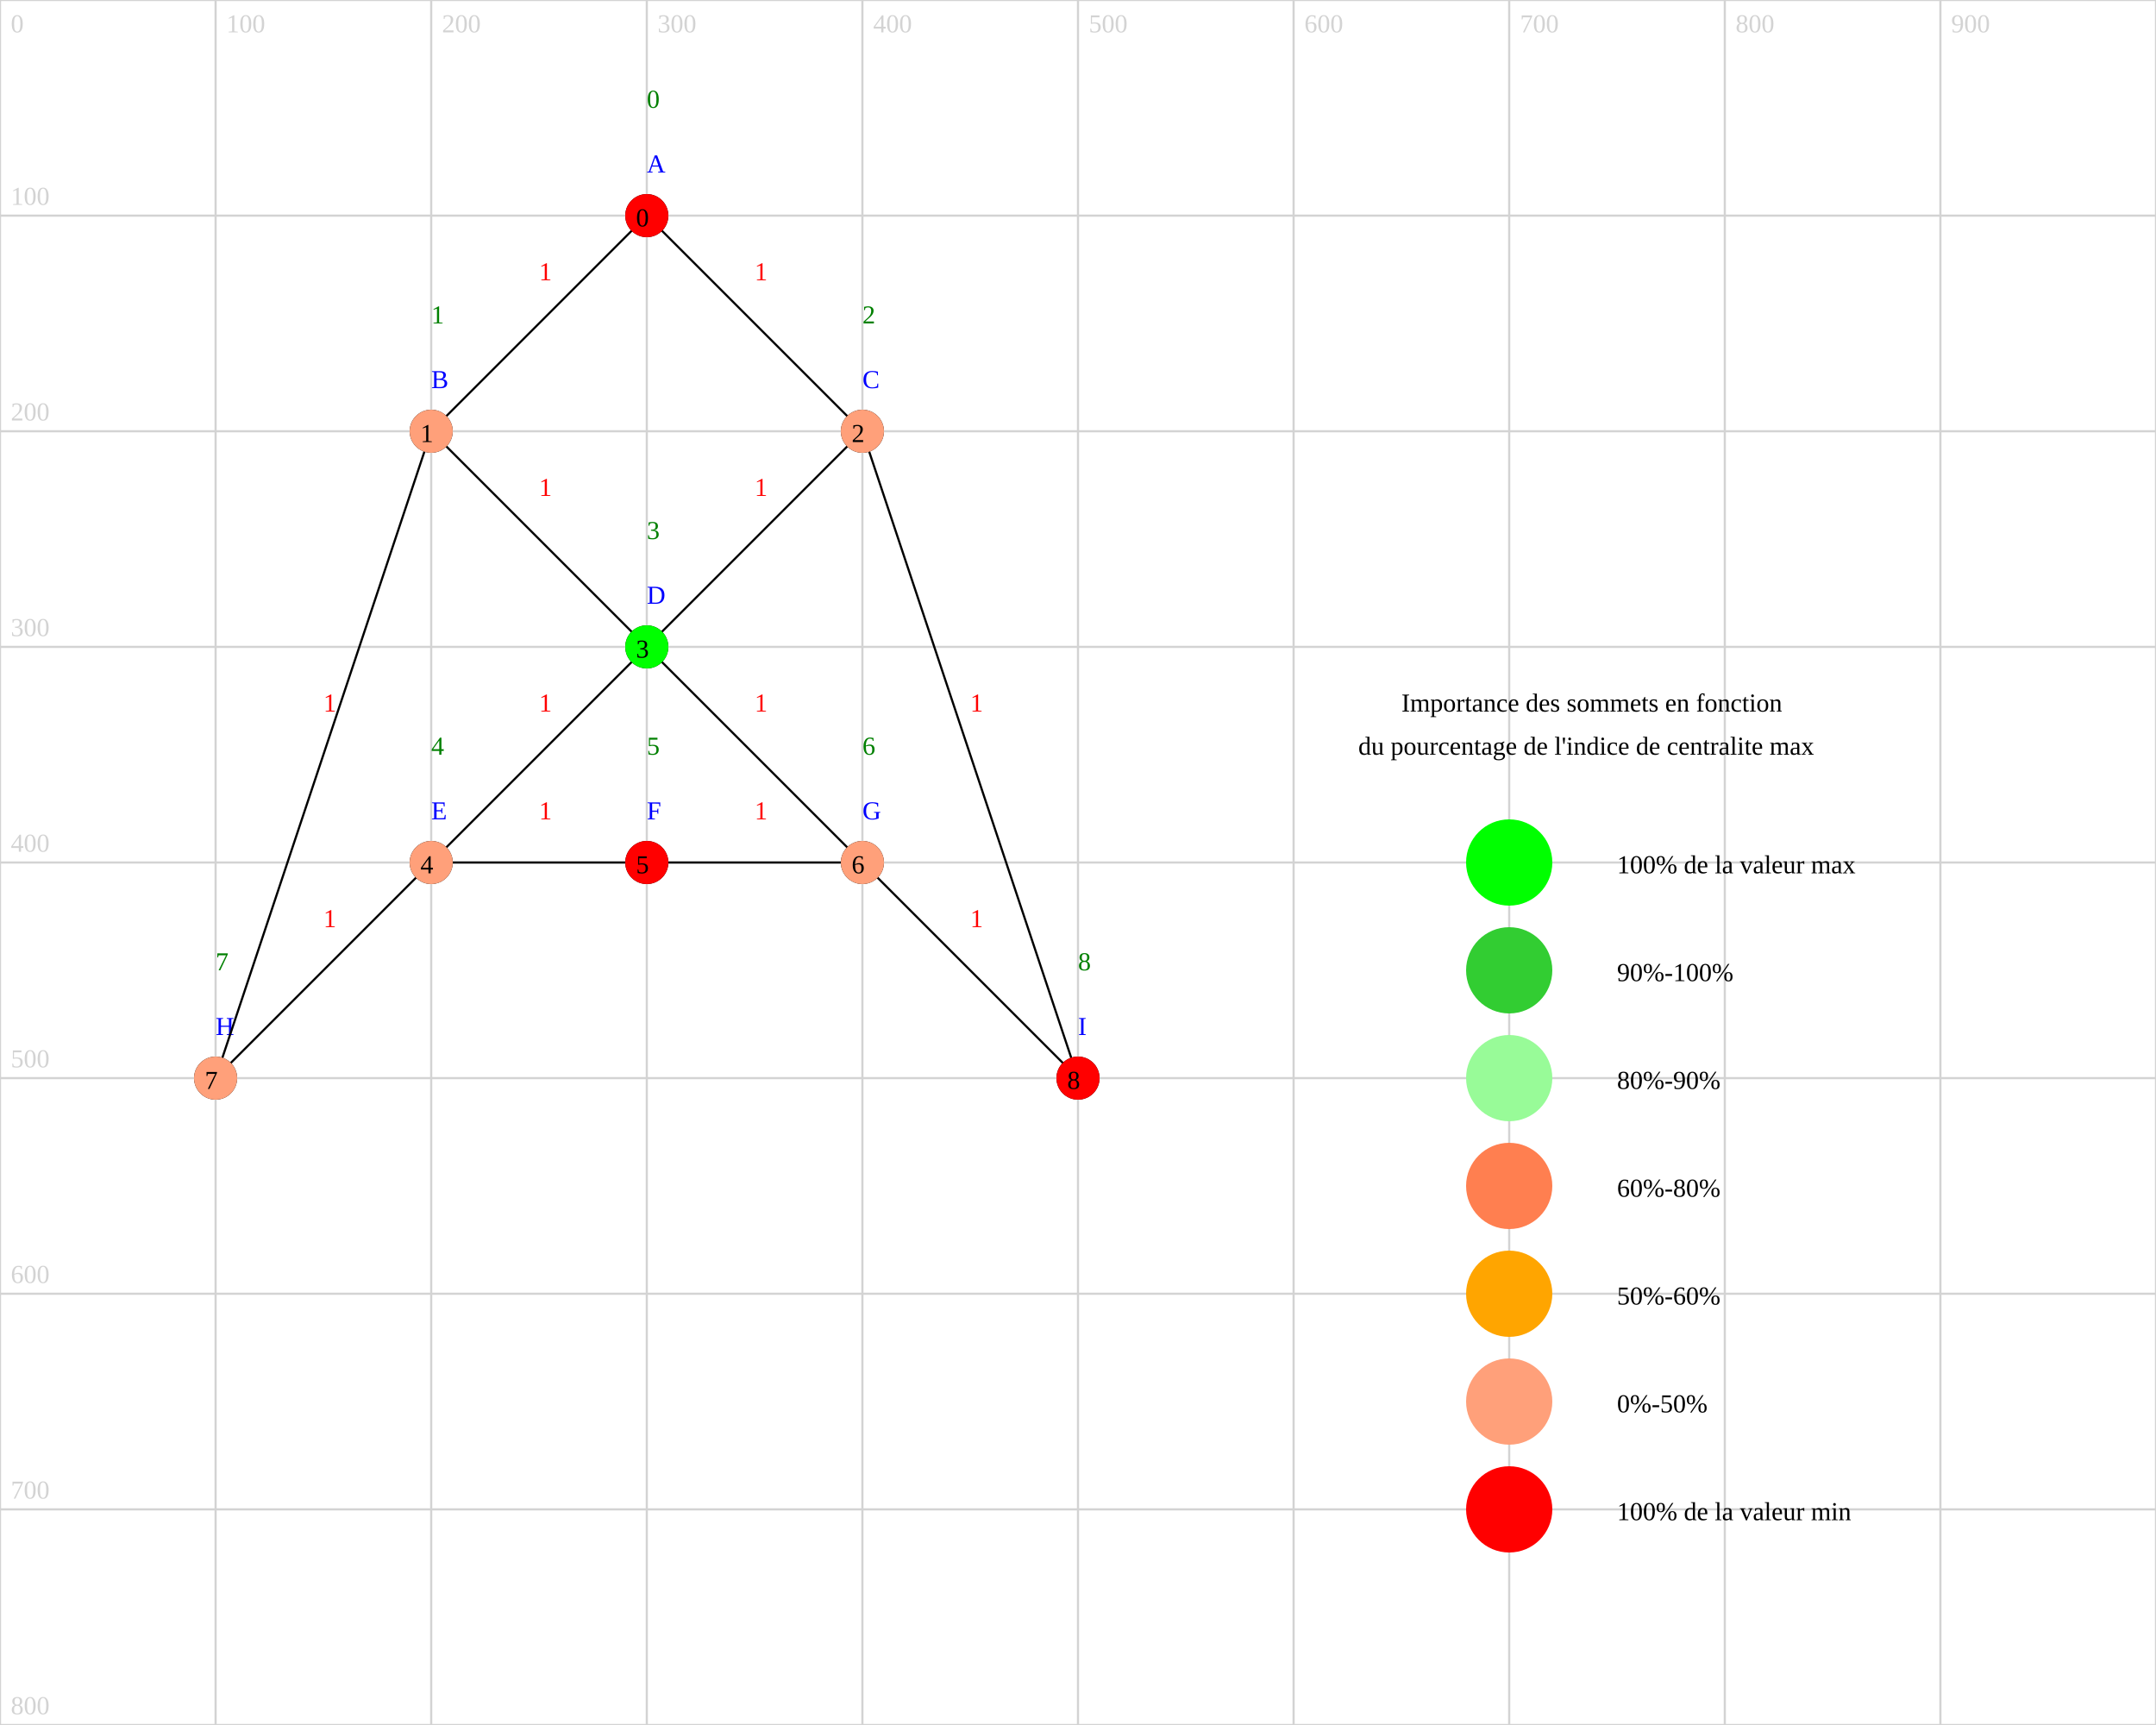
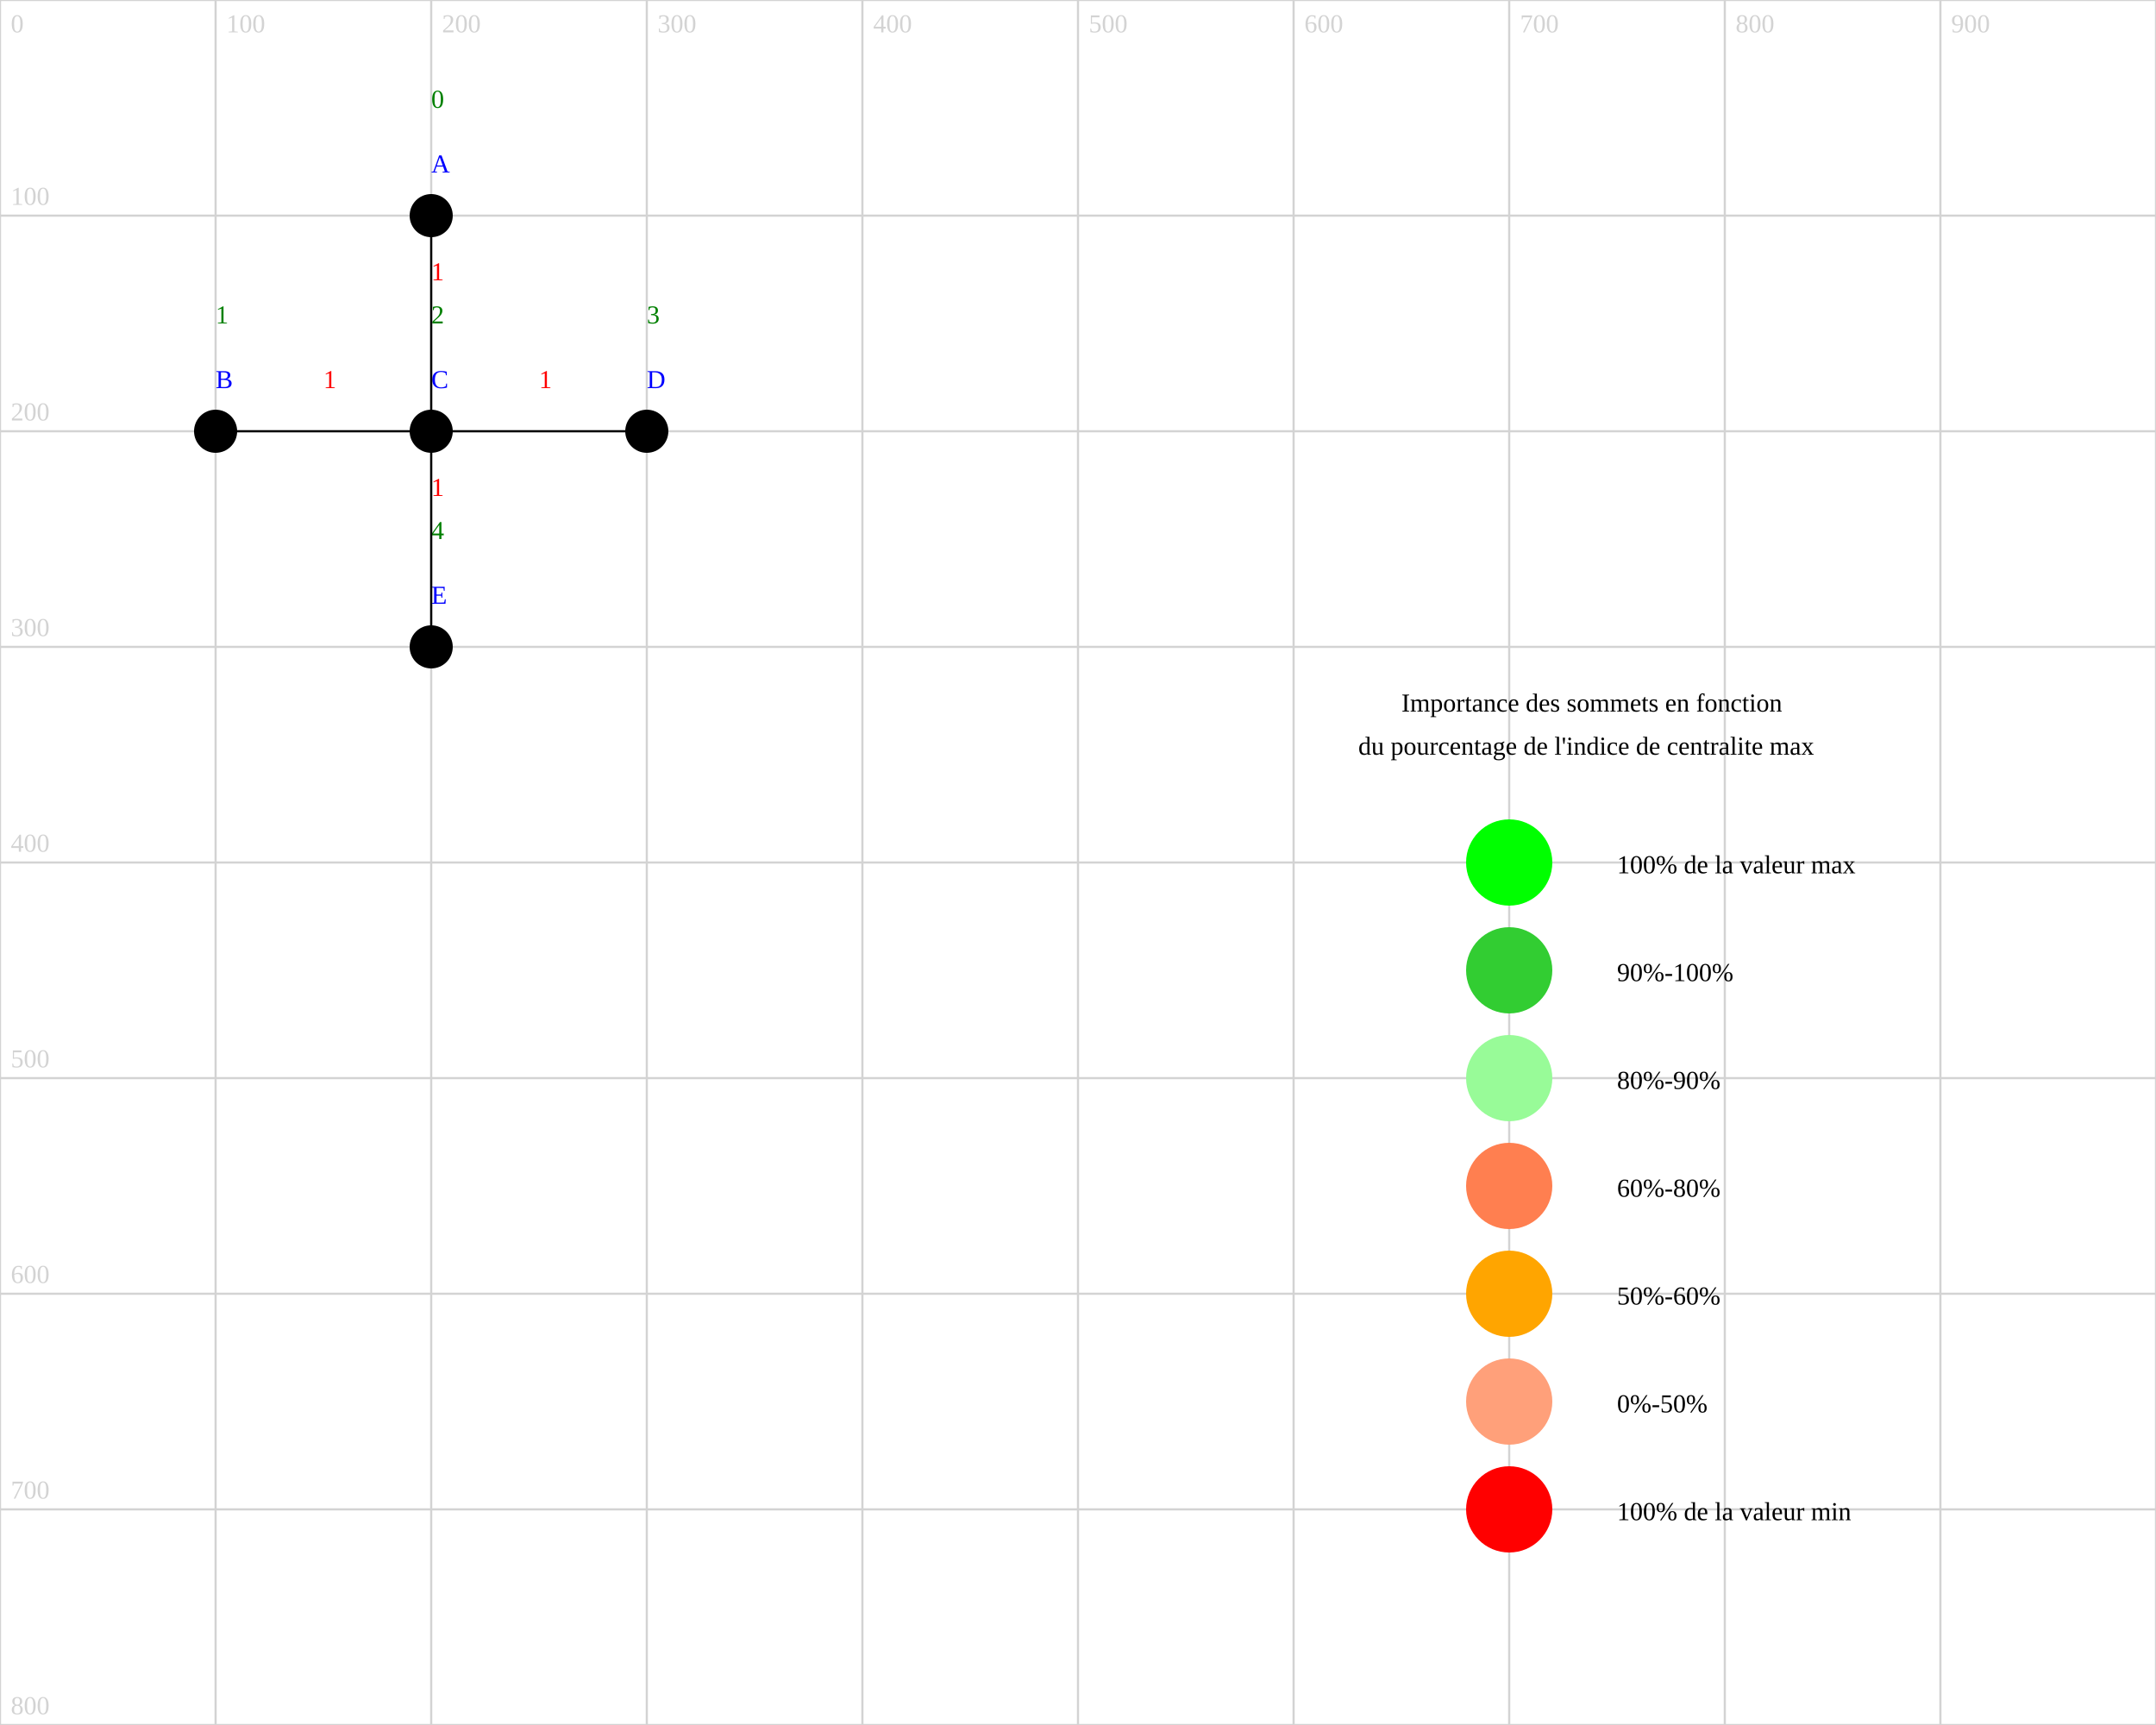
<svg xmlns="http://www.w3.org/2000/svg" version="1.1" width="1000" height="800">
  <line x1="0" y1="0" x2="1000" y2="0" stroke="lightgrey" />
  <text x="5" y="-5" fill="lightgrey">0</text>
  <line x1="0" y1="100" x2="1000" y2="100" stroke="lightgrey" />
  <text x="5" y="95" fill="lightgrey">100</text>
  <line x1="0" y1="200" x2="1000" y2="200" stroke="lightgrey" />
  <text x="5" y="195" fill="lightgrey">200</text>
  <line x1="0" y1="300" x2="1000" y2="300" stroke="lightgrey" />
  <text x="5" y="295" fill="lightgrey">300</text>
  <line x1="0" y1="400" x2="1000" y2="400" stroke="lightgrey" />
  <text x="5" y="395" fill="lightgrey">400</text>
  <line x1="0" y1="500" x2="1000" y2="500" stroke="lightgrey" />
  <text x="5" y="495" fill="lightgrey">500</text>
  <line x1="0" y1="600" x2="1000" y2="600" stroke="lightgrey" />
  <text x="5" y="595" fill="lightgrey">600</text>
  <line x1="0" y1="700" x2="1000" y2="700" stroke="lightgrey" />
  <text x="5" y="695" fill="lightgrey">700</text>
  <line x1="0" y1="800" x2="1000" y2="800" stroke="lightgrey" />
  <text x="5" y="795" fill="lightgrey">800</text>
  <line x1="0" y1="0" x2="0" y2="800" stroke="lightgrey" />
  <text x="5" y="15" fill="lightgrey">0</text>
  <line x1="100" y1="0" x2="100" y2="800" stroke="lightgrey" />
  <text x="105" y="15" fill="lightgrey">100</text>
  <line x1="200" y1="0" x2="200" y2="800" stroke="lightgrey" />
  <text x="205" y="15" fill="lightgrey">200</text>
  <line x1="300" y1="0" x2="300" y2="800" stroke="lightgrey" />
  <text x="305" y="15" fill="lightgrey">300</text>
  <line x1="400" y1="0" x2="400" y2="800" stroke="lightgrey" />
  <text x="405" y="15" fill="lightgrey">400</text>
  <line x1="500" y1="0" x2="500" y2="800" stroke="lightgrey" />
  <text x="505" y="15" fill="lightgrey">500</text>
  <line x1="600" y1="0" x2="600" y2="800" stroke="lightgrey" />
  <text x="605" y="15" fill="lightgrey">600</text>
  <line x1="700" y1="0" x2="700" y2="800" stroke="lightgrey" />
  <text x="705" y="15" fill="lightgrey">700</text>
  <line x1="800" y1="0" x2="800" y2="800" stroke="lightgrey" />
  <text x="805" y="15" fill="lightgrey">800</text>
  <line x1="900" y1="0" x2="900" y2="800" stroke="lightgrey" />
  <text x="905" y="15" fill="lightgrey">900</text>
  <line x1="1000" y1="0" x2="1000" y2="800" stroke="lightgrey" />
  <text x="1005" y="15" fill="lightgrey">1000</text>
-   <circle cx="300" cy="100" r="10" fill="black" />
-   <text x="300" y="80" fill="blue">A</text>
-   <text x="300" y="50" fill="green">0</text>
+   <circle cx="200" cy="100" r="10" fill="black" />
+   <text x="200" y="80" fill="blue">A</text>
+   <text x="200" y="50" fill="green">0</text>
+   <circle cx="100" cy="200" r="10" fill="black" />
+   <text x="100" y="180" fill="blue">B</text>
+   <text x="100" y="150" fill="green">1</text>
  <circle cx="200" cy="200" r="10" fill="black" />
-   <text x="200" y="180" fill="blue">B</text>
-   <text x="200" y="150" fill="green">1</text>
-   <circle cx="400" cy="200" r="10" fill="black" />
-   <text x="400" y="180" fill="blue">C</text>
-   <text x="400" y="150" fill="green">2</text>
-   <circle cx="300" cy="300" r="10" fill="black" />
-   <text x="300" y="280" fill="blue">D</text>
-   <text x="300" y="250" fill="green">3</text>
-   <circle cx="200" cy="400" r="10" fill="black" />
-   <text x="200" y="380" fill="blue">E</text>
-   <text x="200" y="350" fill="green">4</text>
-   <circle cx="300" cy="400" r="10" fill="black" />
-   <text x="300" y="380" fill="blue">F</text>
-   <text x="300" y="350" fill="green">5</text>
-   <circle cx="400" cy="400" r="10" fill="black" />
-   <text x="400" y="380" fill="blue">G</text>
-   <text x="400" y="350" fill="green">6</text>
-   <circle cx="100" cy="500" r="10" fill="black" />
-   <text x="100" y="480" fill="blue">H</text>
-   <text x="100" y="450" fill="green">7</text>
-   <circle cx="500" cy="500" r="10" fill="black" />
-   <text x="500" y="480" fill="blue">I</text>
-   <text x="500" y="450" fill="green">8</text>
-   <line x1="300" y1="100" x2="200" y2="200" stroke="black" />
-   <text x="250" y="130" fill="red">1</text>
-   <line x1="300" y1="100" x2="400" y2="200" stroke="black" />
-   <text x="350" y="130" fill="red">1</text>
-   <line x1="200" y1="200" x2="300" y2="300" stroke="black" />
-   <text x="250" y="230" fill="red">1</text>
-   <line x1="400" y1="200" x2="300" y2="300" stroke="black" />
-   <text x="350" y="230" fill="red">1</text>
-   <line x1="300" y1="300" x2="200" y2="400" stroke="black" />
-   <text x="250" y="330" fill="red">1</text>
-   <line x1="300" y1="300" x2="400" y2="400" stroke="black" />
-   <text x="350" y="330" fill="red">1</text>
-   <line x1="200" y1="200" x2="100" y2="500" stroke="black" />
-   <text x="150" y="330" fill="red">1</text>
-   <line x1="400" y1="200" x2="500" y2="500" stroke="black" />
-   <text x="450" y="330" fill="red">1</text>
-   <line x1="200" y1="400" x2="300" y2="400" stroke="black" />
-   <text x="250" y="380" fill="red">1</text>
-   <line x1="300" y1="400" x2="400" y2="400" stroke="black" />
-   <text x="350" y="380" fill="red">1</text>
-   <line x1="400" y1="400" x2="500" y2="500" stroke="black" />
-   <text x="450" y="430" fill="red">1</text>
-   <line x1="200" y1="400" x2="100" y2="500" stroke="black" />
-   <text x="150" y="430" fill="red">1</text>
+   <text x="200" y="180" fill="blue">C</text>
+   <text x="200" y="150" fill="green">2</text>
+   <circle cx="300" cy="200" r="10" fill="black" />
+   <text x="300" y="180" fill="blue">D</text>
+   <text x="300" y="150" fill="green">3</text>
+   <circle cx="200" cy="300" r="10" fill="black" />
+   <text x="200" y="280" fill="blue">E</text>
+   <text x="200" y="250" fill="green">4</text>
+   <line x1="200" y1="100" x2="200" y2="200" stroke="black" />
+   <text x="200" y="130" fill="red">1</text>
+   <line x1="100" y1="200" x2="200" y2="200" stroke="black" />
+   <text x="150" y="180" fill="red">1</text>
+   <line x1="200" y1="200" x2="300" y2="200" stroke="black" />
+   <text x="250" y="180" fill="red">1</text>
+   <line x1="200" y1="200" x2="200" y2="300" stroke="black" />
+   <text x="200" y="230" fill="red">1</text>
  <text x="650" y="330" fill="black">Importance des sommets en fonction </text>
  <text x="630" y="350" fill="black">du pourcentage de l'indice de centralite max </text>
  <circle cx="700" cy="400" r="20" fill="lime" />
  <text x="750" y="405" fill="black">100% de la valeur max</text>
  <circle cx="700" cy="450" r="20" fill="limegreen" />
  <text x="750" y="455" fill="black">90%-100%</text>
  <circle cx="700" cy="500" r="20" fill="palegreen" />
  <text x="750" y="505" fill="black">80%-90%</text>
  <circle cx="700" cy="550" r="20" fill="coral" />
  <text x="750" y="555" fill="black">60%-80%</text>
  <circle cx="700" cy="600" r="20" fill="orange" />
  <text x="750" y="605" fill="black">50%-60%</text>
  <circle cx="700" cy="650" r="20" fill="lightsalmon" />
  <text x="750" y="655" fill="black">0%-50%</text>
  <circle cx="700" cy="700" r="20" fill="red" />
  <text x="750" y="705" fill="black">100% de la valeur min</text>
-   <circle cx="300" cy="100" r="10" fill="red" />
-   <text x="295" y="105" fill="black">0</text>
-   <circle cx="200" cy="200" r="10" fill="lightsalmon" />
-   <text x="195" y="205" fill="black">1</text>
-   <circle cx="400" cy="200" r="10" fill="lightsalmon" />
-   <text x="395" y="205" fill="black">2</text>
-   <circle cx="300" cy="300" r="10" fill="lime" />
-   <text x="295" y="305" fill="black">3</text>
-   <circle cx="200" cy="400" r="10" fill="lightsalmon" />
-   <text x="195" y="405" fill="black">4</text>
-   <circle cx="300" cy="400" r="10" fill="red" />
-   <text x="295" y="405" fill="black">5</text>
-   <circle cx="400" cy="400" r="10" fill="lightsalmon" />
-   <text x="395" y="405" fill="black">6</text>
-   <circle cx="100" cy="500" r="10" fill="lightsalmon" />
-   <text x="95" y="505" fill="black">7</text>
-   <circle cx="500" cy="500" r="10" fill="red" />
-   <text x="495" y="505" fill="black">8</text>
  <defs>
    <radialGradient id="redball" cx="30%" cy="30%" r="100%" fx="30%" fy="30%">
      <stop offset="0%" style="stop-color:rgb(255,250,250)" />
      <stop offset="3%" style="stop-color:rgb(255,250,250)" />
      <stop offset="7%" style="stop-color:rgb(255,160,160)" />
      <stop offset="70%" style="stop-color:rgb(255,0,0)" />
      <stop offset="100%" style="stop-color:rgb(255,0,0)" />
    </radialGradient>
    <radialGradient id="greenball" cx="30%" cy="30%" r="100%" fx="30%" fy="30%">
      <stop offset="0%" style="stop-color:rgb(250,255,250)" />
      <stop offset="3%" style="stop-color:rgb(250,255,250)" />
      <stop offset="7%" style="stop-color:rgb(160,255,160)" />
      <stop offset="70%" style="stop-color:rgb(0,255,0)" />
      <stop offset="100%" style="stop-color:rgb(0,255,0)" />
    </radialGradient>
    <radialGradient id="blueball" cx="30%" cy="30%" r="100%" fx="30%" fy="30%">
      <stop offset="0%" style="stop-color:rgb(250,250,255)" />
      <stop offset="3%" style="stop-color:rgb(250,250,255)" />
      <stop offset="7%" style="stop-color:rgb(160,160,255)" />
      <stop offset="70%" style="stop-color:rgb(0,0,255)" />
      <stop offset="100%" style="stop-color:rgb(0,255,0)" />
    </radialGradient>
    <radialGradient id="yellowball" cx="30%" cy="30%" r="100%" fx="30%" fy="30%">
      <stop offset="0%" style="stop-color:rgb(255,255,250)" />
      <stop offset="3%" style="stop-color:rgb(255,255,250)" />
      <stop offset="7%" style="stop-color:rgb(255,255,160)" />
      <stop offset="70%" style="stop-color:rgb(255,255,0)" />
      <stop offset="100%" style="stop-color:rgb(255,255,0)" />
    </radialGradient>
    <radialGradient id="greyball" cx="30%" cy="30%" r="100%" fx="30%" fy="30%">
      <stop offset="0%" style="stop-color:rgb(250,250,250)" />
      <stop offset="3%" style="stop-color:rgb(250,250,250)" />
      <stop offset="7%" style="stop-color:rgb(160,160,160)" />
      <stop offset="70%" style="stop-color:rgb(100,100,100)" />
      <stop offset="100%" style="stop-color:rgb(100,100,100)" />
    </radialGradient>
  </defs>
</svg>
